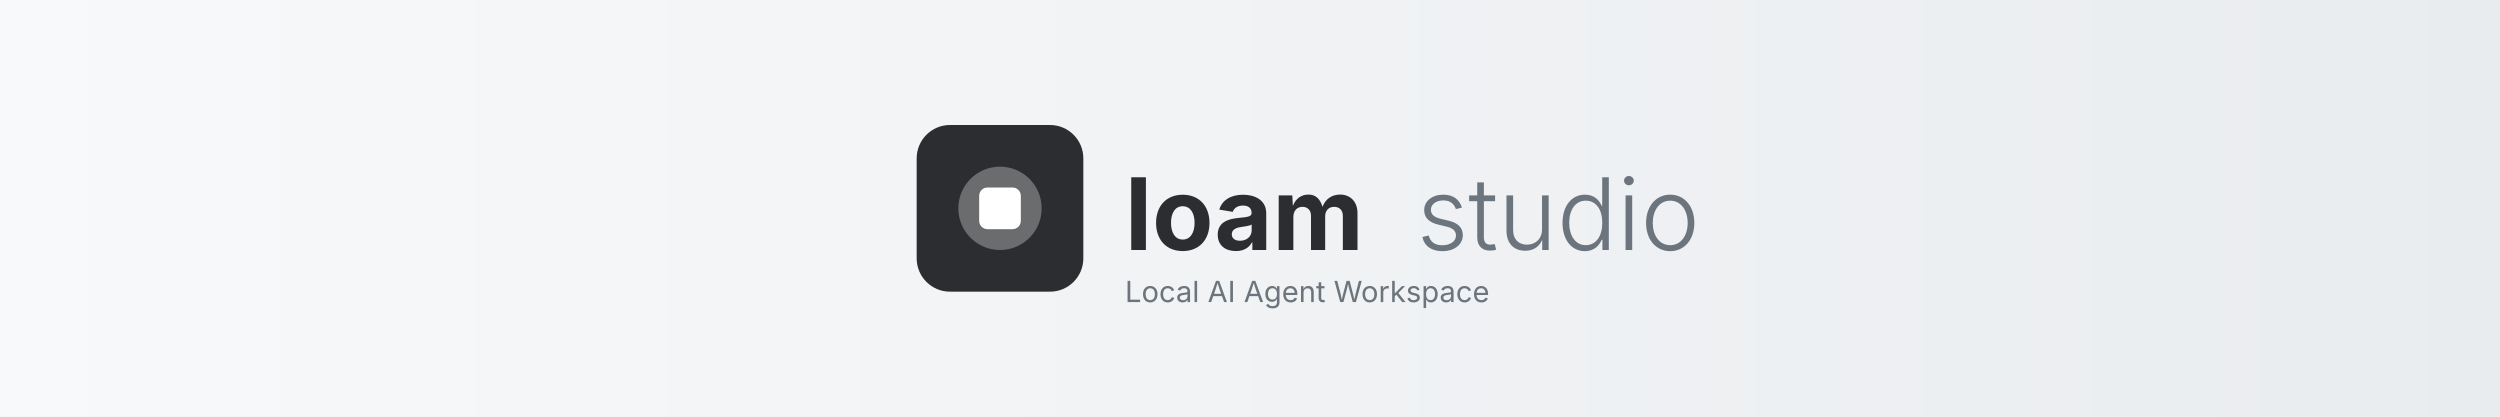
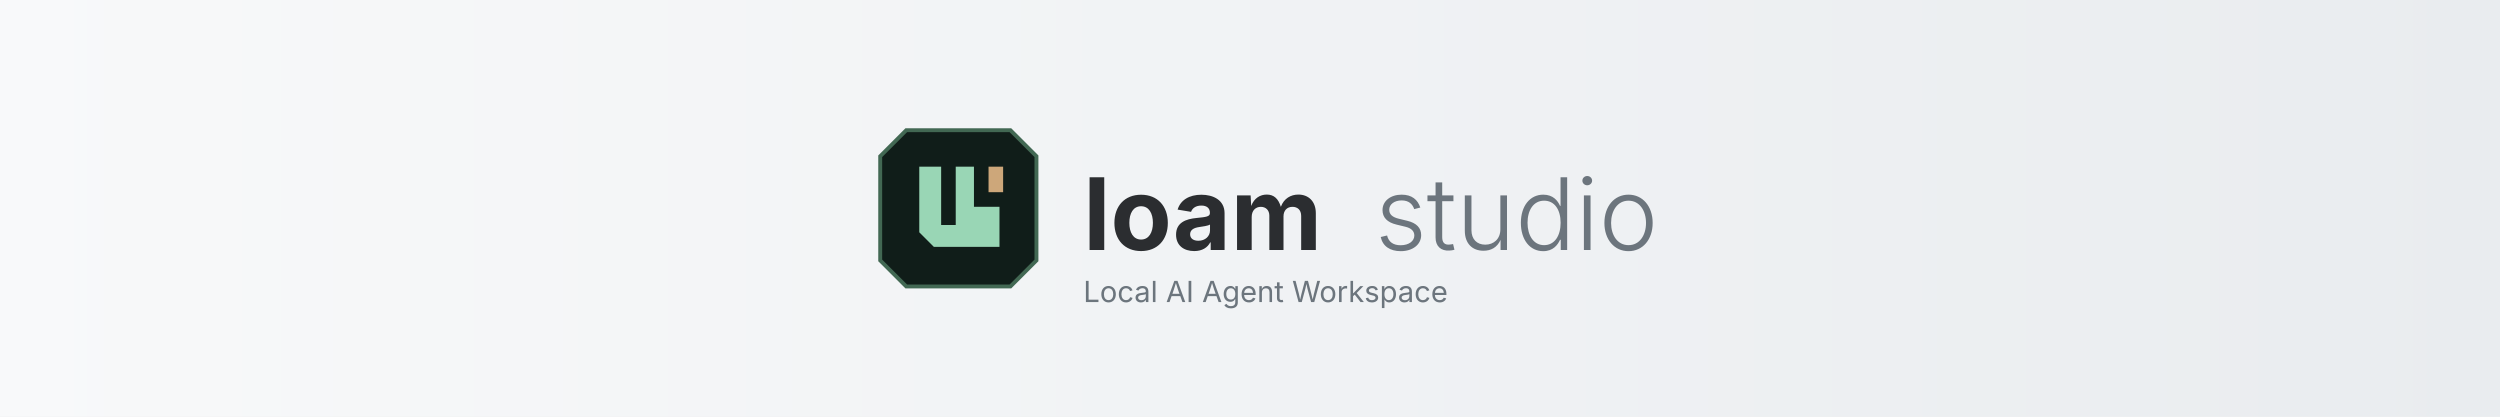
<svg xmlns="http://www.w3.org/2000/svg" width="1200" height="200" viewBox="0 0 1200 200">
  <defs>
    <linearGradient id="bgGradient" x1="0%" y1="0%" x2="100%" y2="0%">
      <stop offset="0%" style="stop-color:#f8f9fa;stop-opacity:1" />
      <stop offset="100%" style="stop-color:#e9ecef;stop-opacity:1" />
    </linearGradient>
  </defs>
  <rect width="1200" height="200" fill="url(#bgGradient)" />
-   <rect x="440" y="60" width="80" height="80" rx="16" fill="#2b2d30" />
-   <circle cx="480" cy="100" r="20" fill="#ffffff" opacity="0.3" />
-   <rect x="470" y="90" width="20" height="20" rx="4" fill="#ffffff" />
-   <text x="540" y="120" font-family="-apple-system, BlinkMacSystemFont, 'Segoe UI', sans-serif" font-size="48" font-weight="700" fill="#2b2d30">loam</text>
-   <text x="680" y="120" font-family="-apple-system, BlinkMacSystemFont, 'Segoe UI', sans-serif" font-size="48" font-weight="300" fill="#6c757d">studio</text>
-   <text x="540" y="145" font-family="-apple-system, BlinkMacSystemFont, 'Segoe UI', sans-serif" font-size="14" font-weight="400" fill="#6c757d">Local AI Agent Workspace</text>
+   <g transform="translate(420, 60) scale(1.25)">
+     <path d="M12 2h40l10 10v40L52 62H12L2 52V12z" fill="#101d19" stroke="#426853" stroke-width="1.5" />
+     <g transform="translate(10 9) scale(1.4)">
+       <path fill="#99d6b5" stroke="none" d="M5 5h6v16h16v6H9l-4-4zM15 5h5v11h7v5H15z" />
+       <path fill="#cda77a" stroke="none" d="M24 5h4v7h-4z" />
+     </g>
+   </g>
+   <text x="520" y="120" font-family="-apple-system, BlinkMacSystemFont, 'Segoe UI', sans-serif" font-size="48" font-weight="700" fill="#2b2d30">loam</text>
+   <text x="660" y="120" font-family="-apple-system, BlinkMacSystemFont, 'Segoe UI', sans-serif" font-size="48" font-weight="300" fill="#6c757d">studio</text>
+   <text x="520" y="145" font-family="-apple-system, BlinkMacSystemFont, 'Segoe UI', sans-serif" font-size="14" font-weight="400" fill="#6c757d">Local AI Agent Workspace</text>
</svg>
